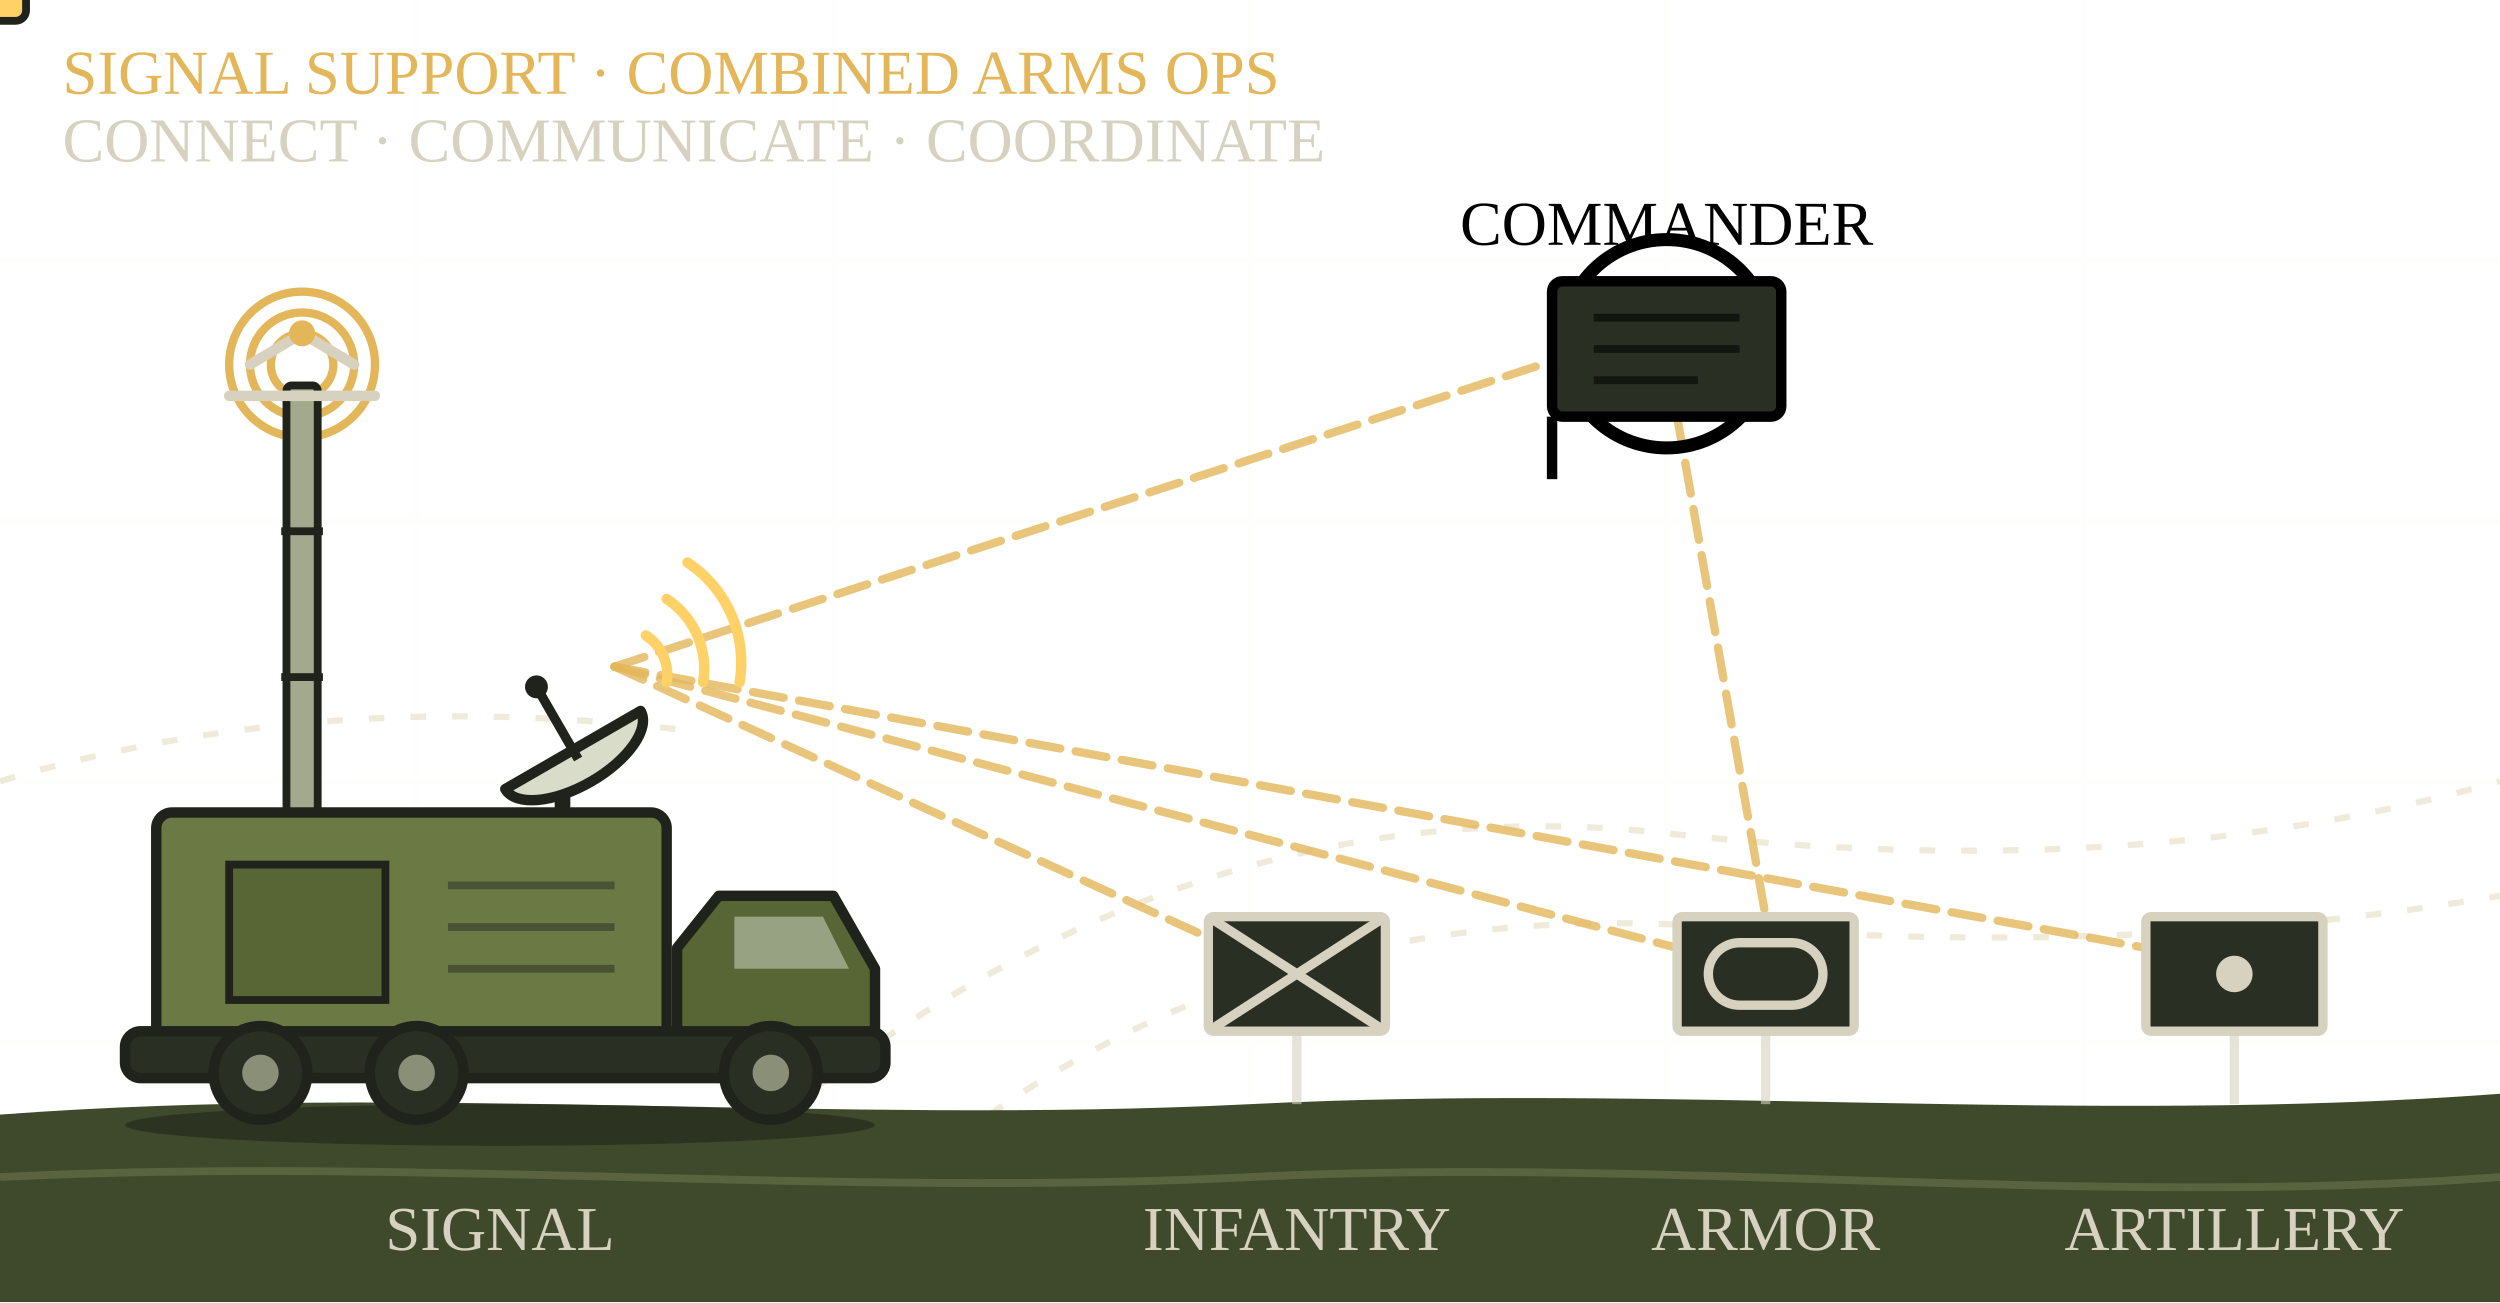
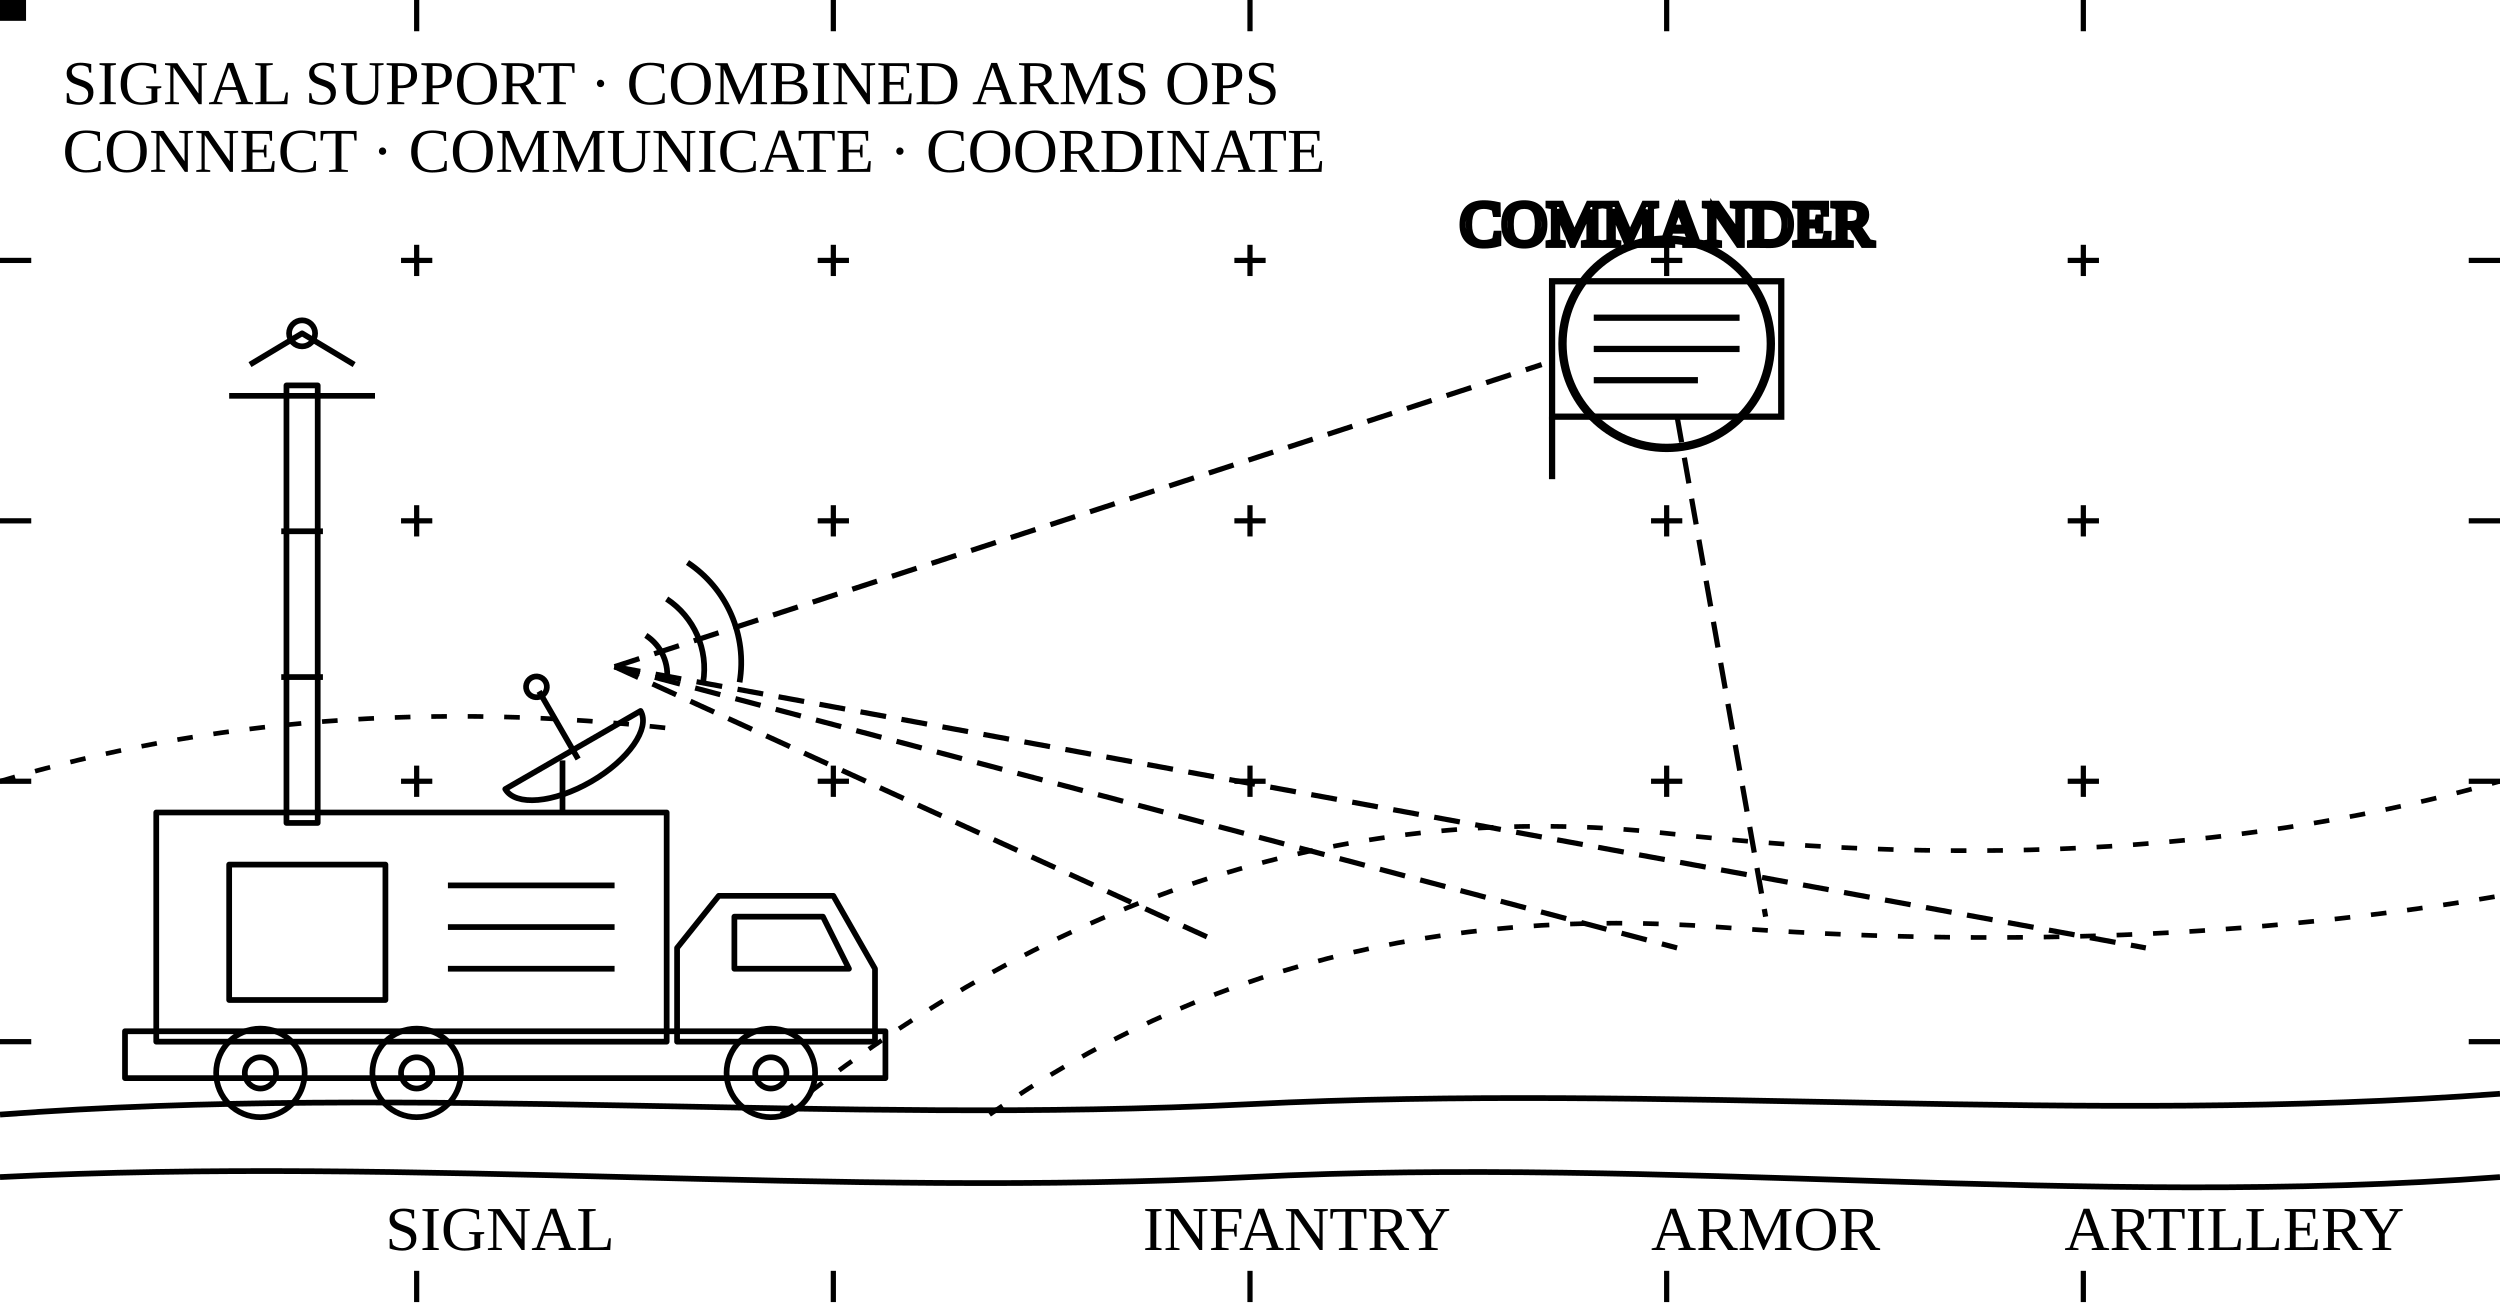
<svg viewBox="0 0 480 250" aria-hidden="true" focusable="false">
-   <path d="M0 50H480M0 100H480M0 150H480M0 200H480M80 0V250M160 0V250M240 0V250M320 0V250M400 0V250" fill="none" stroke="#f3efdf" stroke-opacity="0.08" stroke-width="1" />
-   <g class="terrain-contour" fill="none" stroke="#c9b37a" stroke-opacity="0.28" stroke-width="1.2" stroke-dasharray="3 5">
+   <g class="plate-grid" fill="none" stroke="currentColor">
+     <path class="grid-cross" d="M77 50h6M80 47v6M157 50h6M160 47v6M237 50h6M240 47v6M317 50h6M320 47v6M397 50h6M400 47v6M77 100h6M80 97v6M157 100h6M160 97v6M237 100h6M240 97v6M317 100h6M320 97v6M397 100h6M400 97v6M77 150h6M80 147v6M157 150h6M160 147v6M237 150h6M240 147v6M317 150h6M320 147v6M397 150h6M400 147v6" />
+     <path class="thin" d="M80 0v6M160 0v6M240 0v6M320 0v6M400 0v6M80 244v6M160 244v6M240 244v6M320 244v6M400 244v6M0 50h6M0 100h6M0 150h6M0 200h6M474 50h6M474 100h6M474 150h6M474 200h6" />
+   </g>
+   <g class="terrain-contour" fill="none" stroke="currentColor" stroke-width="0.9" stroke-dasharray="3 4">
    <path d="M150 214Q230 150 320 160T480 150" />
-     <path d="M190 214Q250 172 330 178T480 172" />
-     <path d="M0 150Q60 132 130 140" />
+     <path class="faint" d="M190 214Q250 172 330 178T480 172" />
+     <path class="faint" d="M0 150Q60 132 130 140" />
  </g>
-   <text x="12" y="18" fill="#e3b65a">SIGNAL SUPPORT · COMBINED ARMS OPS</text>
-   <text x="12" y="31" fill="#d6d2bf">CONNECT · COMMUNICATE · COORDINATE</text>
-   <path class="hill" d="M0 214C80 208 160 216 240 212C320 208 400 216 480 210V250H0Z" fill="#3f4a2c" />
-   <path d="M0 226C80 222 160 230 240 226C320 222 400 232 480 226" fill="none" stroke="#5a6340" stroke-width="1.5" />
-   <g class="link-lines" fill="none" stroke="#e3b65a" stroke-opacity="0.8" stroke-width="1.6" stroke-dasharray="6 3" stroke-linecap="round">
+   <text class="t-title" x="12" y="20">SIGNAL SUPPORT · COMBINED ARMS OPS</text>
+   <text class="t-mute" x="12" y="33">CONNECT · COMMUNICATE · COORDINATE</text>
+   <g fill="none" stroke="currentColor" stroke-width="1.1" stroke-linejoin="round">
+     <path class="hill ink" d="M0 214C80 208 160 216 240 212C320 208 400 216 480 210" />
+     <path class="thin faint" d="M0 226C80 222 160 230 240 226C320 222 400 232 480 226" />
+   </g>
+   <g class="link-lines" fill="none" stroke="currentColor" stroke-width="1" stroke-dasharray="5 3">
    <path class="link-line" d="M118 128L296 70" />
    <path class="link-line" d="M118 128L232 180" />
    <path class="link-line" d="M118 128L322 182" />
    <path class="link-line" d="M118 128L412 182" />
    <path class="link-line" d="M322 80L339 176" />
  </g>
-   <g class="arm-marker arm-infantry" fill="#2a2f24" stroke="#d6d2bf" stroke-width="1.8">
-     <rect x="232" y="176" width="34" height="22" rx="1" />
-     <path d="M232 176L266 198M266 176L232 198" fill="none" />
-     <path d="M249 198V212" fill="none" stroke-opacity="0.6" />
+   <g class="arm-marker arm-infantry ink" fill="none" stroke-width="1.2">
+     <path class="pf" d="M232 176H266V198H232Z" />
+     <path d="M232 176L266 198M266 176L232 198" />
+     <path class="thin" d="M249 198V212" />
  </g>
-   <g class="arm-marker arm-armor" fill="#2a2f24" stroke="#d6d2bf" stroke-width="1.8">
-     <rect x="322" y="176" width="34" height="22" rx="1" />
-     <rect x="328" y="181" width="22" height="12" rx="6" fill="none" />
-     <path d="M339 198V212" fill="none" stroke-opacity="0.6" />
+   <g class="arm-marker arm-armor ink" fill="none" stroke-width="1.2">
+     <path class="pf" d="M322 176H356V198H322Z" />
+     <path d="M334 181H344A6 6 0 0 1 344 193H334A6 6 0 0 1 334 181Z" />
+     <path class="thin" d="M339 198V212" />
  </g>
-   <g class="arm-marker arm-artillery" fill="#2a2f24" stroke="#d6d2bf" stroke-width="1.8">
-     <rect x="412" y="176" width="34" height="22" rx="1" />
-     <circle cx="429" cy="187" r="3.5" fill="#d6d2bf" stroke="none" />
-     <path d="M429 198V212" fill="none" stroke-opacity="0.6" />
+   <g class="arm-marker arm-artillery ink" fill="none" stroke-width="1.2">
+     <path class="pf" d="M412 176H446V198H412Z" />
+     <circle class="ink-f" cx="429" cy="187" r="3.5" />
+     <path class="thin" d="M429 198V212" />
  </g>
-   <text x="249" y="240" fill="#d6d2bf" text-anchor="middle">INFANTRY</text>
-   <text x="339" y="240" fill="#d6d2bf" text-anchor="middle">ARMOR</text>
-   <text x="429" y="240" fill="#d6d2bf" text-anchor="middle">ARTILLERY</text>
-   <text x="96" y="240" fill="#d6d2bf" text-anchor="middle">SIGNAL</text>
-   <g id="dust" fill="none" stroke="#e3b65a" stroke-width="1.6">
+   <text x="249" y="240" text-anchor="middle">INFANTRY</text>
+   <text x="339" y="240" text-anchor="middle">ARMOR</text>
+   <text x="429" y="240" text-anchor="middle">ARTILLERY</text>
+   <text x="96" y="240" text-anchor="middle">SIGNAL</text>
+   <g id="dust" fill="none" class="acc" stroke-width="1">
    <circle class="dust-puff" cx="58" cy="70" r="6" />
    <circle class="dust-puff" cx="58" cy="70" r="10" />
    <circle class="dust-puff" cx="58" cy="70" r="14" />
  </g>
-   <g id="tank">
-     <ellipse cx="96" cy="216" rx="72" ry="4" fill="#1b1f16" fill-opacity="0.5" />
-     <g id="tank-gun">
-       <rect x="55" y="74" width="6" height="84" rx="1" fill="#a3a98c" stroke="#1f231b" stroke-width="1.5" />
-       <path d="M54 102H62M54 130H62" stroke="#1f231b" stroke-width="1.5" />
-       <path d="M44 76H72M48 70L58 64L68 70" fill="none" stroke="#d6d2bf" stroke-width="2" stroke-linecap="round" stroke-linejoin="round" />
-       <circle cx="58" cy="64" r="2.5" fill="#e3b65a" />
+   <g id="tank" fill="none" stroke="currentColor" stroke-width="1.1" stroke-linejoin="round">
+     <g id="tank-gun" class="ink">
+       <path class="pf" d="M55 74H61V158H55Z" />
+       <path class="thin" d="M54 102H62M54 130H62" />
+       <path d="M44 76H72M48 70L58 64L68 70" />
+       <circle class="acc-f" cx="58" cy="64" r="2.5" />
    </g>
-     <rect x="30" y="156" width="98" height="44" rx="3" fill="#6b7a45" stroke="#1f231b" stroke-width="2" />
-     <path d="M44 166H74V192H44Z" fill="#586636" stroke="#1f231b" stroke-width="1.5" />
-     <path d="M86 170H118M86 178H118M86 186H118" stroke="#1f231b" stroke-opacity="0.45" stroke-width="1.5" />
-     <path d="M130 200V182L138 172H160L168 186V200Z" fill="#586636" stroke="#1f231b" stroke-width="2" stroke-linejoin="round" />
-     <path d="M141 176H158L163 186H141Z" fill="#c9d3c0" fill-opacity="0.55" />
-     <rect x="24" y="198" width="146" height="9" rx="3" fill="#2a2f24" stroke="#1f231b" stroke-width="2" />
-     <circle cx="50" cy="206" r="9" fill="#2a2f24" stroke="#1f231b" stroke-width="2" />
-     <circle cx="50" cy="206" r="3.5" fill="#8a8f78" />
-     <circle cx="80" cy="206" r="9" fill="#2a2f24" stroke="#1f231b" stroke-width="2" />
-     <circle cx="80" cy="206" r="3.5" fill="#8a8f78" />
-     <circle cx="148" cy="206" r="9" fill="#2a2f24" stroke="#1f231b" stroke-width="2" />
-     <circle cx="148" cy="206" r="3.5" fill="#8a8f78" />
-     <path d="M108 156V146" stroke="#1f231b" stroke-width="3" />
-     <g transform="translate(110 144) rotate(-30)">
-       <path d="M-15 0A15 7 0 0 0 15 0Z" fill="#d9dcc8" stroke="#1f231b" stroke-width="2" stroke-linejoin="round" />
-       <path d="M0 2V-13" stroke="#1f231b" stroke-width="1.8" />
-       <circle cx="0" cy="-14" r="2.2" fill="#1f231b" />
+     <g class="ink">
+       <path class="pf" d="M30 156H128V200H30Z" />
+       <path class="thin" d="M44 166H74V192H44ZM86 170H118M86 178H118M86 186H118" />
+       <path class="pf" d="M130 200V182L138 172H160L168 186V200Z" />
+       <path class="thin" d="M141 176H158L163 186H141Z" />
+       <path class="pf" d="M24 198H170V207H24Z" />
+       <circle class="pf" cx="50" cy="206" r="8.5" />
+       <circle class="thin" cx="50" cy="206" r="3" />
+       <circle class="pf" cx="80" cy="206" r="8.5" />
+       <circle class="thin" cx="80" cy="206" r="3" />
+       <circle class="pf" cx="148" cy="206" r="8.5" />
+       <circle class="thin" cx="148" cy="206" r="3" />
+       <path d="M108 156V146" />
+       <g transform="translate(110 144) rotate(-30)">
+         <path class="pf" d="M-15 0A15 7 0 0 0 15 0Z" />
+         <path class="thin" d="M0 2V-13" />
+         <circle class="ink-f" cx="0" cy="-14" r="2" />
+       </g>
    </g>
-     <g id="muzzle-blast" fill="none" stroke="#ffd166" stroke-width="2" stroke-linecap="round">
+     <g id="muzzle-blast" class="acc">
      <path d="M124 122A9 9 0 0 1 128 131" />
      <path d="M128 115A16 16 0 0 1 135 131" />
      <path d="M132 108A23 23 0 0 1 142 131" />
    </g>
  </g>
-   <g id="objective" fill="none" stroke="currentColor" stroke-width="1.5">
-     <circle class="impact-pulse" cx="320" cy="66" r="20" stroke-width="2.5" />
-     <rect x="298" y="54" width="44" height="26" rx="2" fill="#2a2f24" stroke-width="2" />
-     <path d="M298 80V92" stroke-width="2" />
-     <path d="M306 61H334M306 67H334M306 73H326" stroke-opacity="0.55" />
-     <text x="320" y="47" fill="currentColor" stroke="none" text-anchor="middle">COMMANDER</text>
+   <g id="objective" fill="none" stroke="currentColor" stroke-width="1.2">
+     <circle class="impact-pulse" cx="320" cy="66" r="20" stroke-width="1.6" />
+     <path class="pf" d="M298 54H342V80H298Z" />
+     <path d="M298 80V92" />
+     <path class="thin" d="M306 61H334M306 67H334M306 73H326" />
+     <text class="t-acc" x="320" y="47" text-anchor="middle">COMMANDER</text>
  </g>
  <g id="shell">
-     <rect x="-5" y="-4" width="10" height="8" rx="2" fill="#ffd166" stroke="#1f231b" stroke-width="1.5" />
+     <rect class="acc-f" x="-5" y="-4" width="10" height="8" />
  </g>
</svg>
